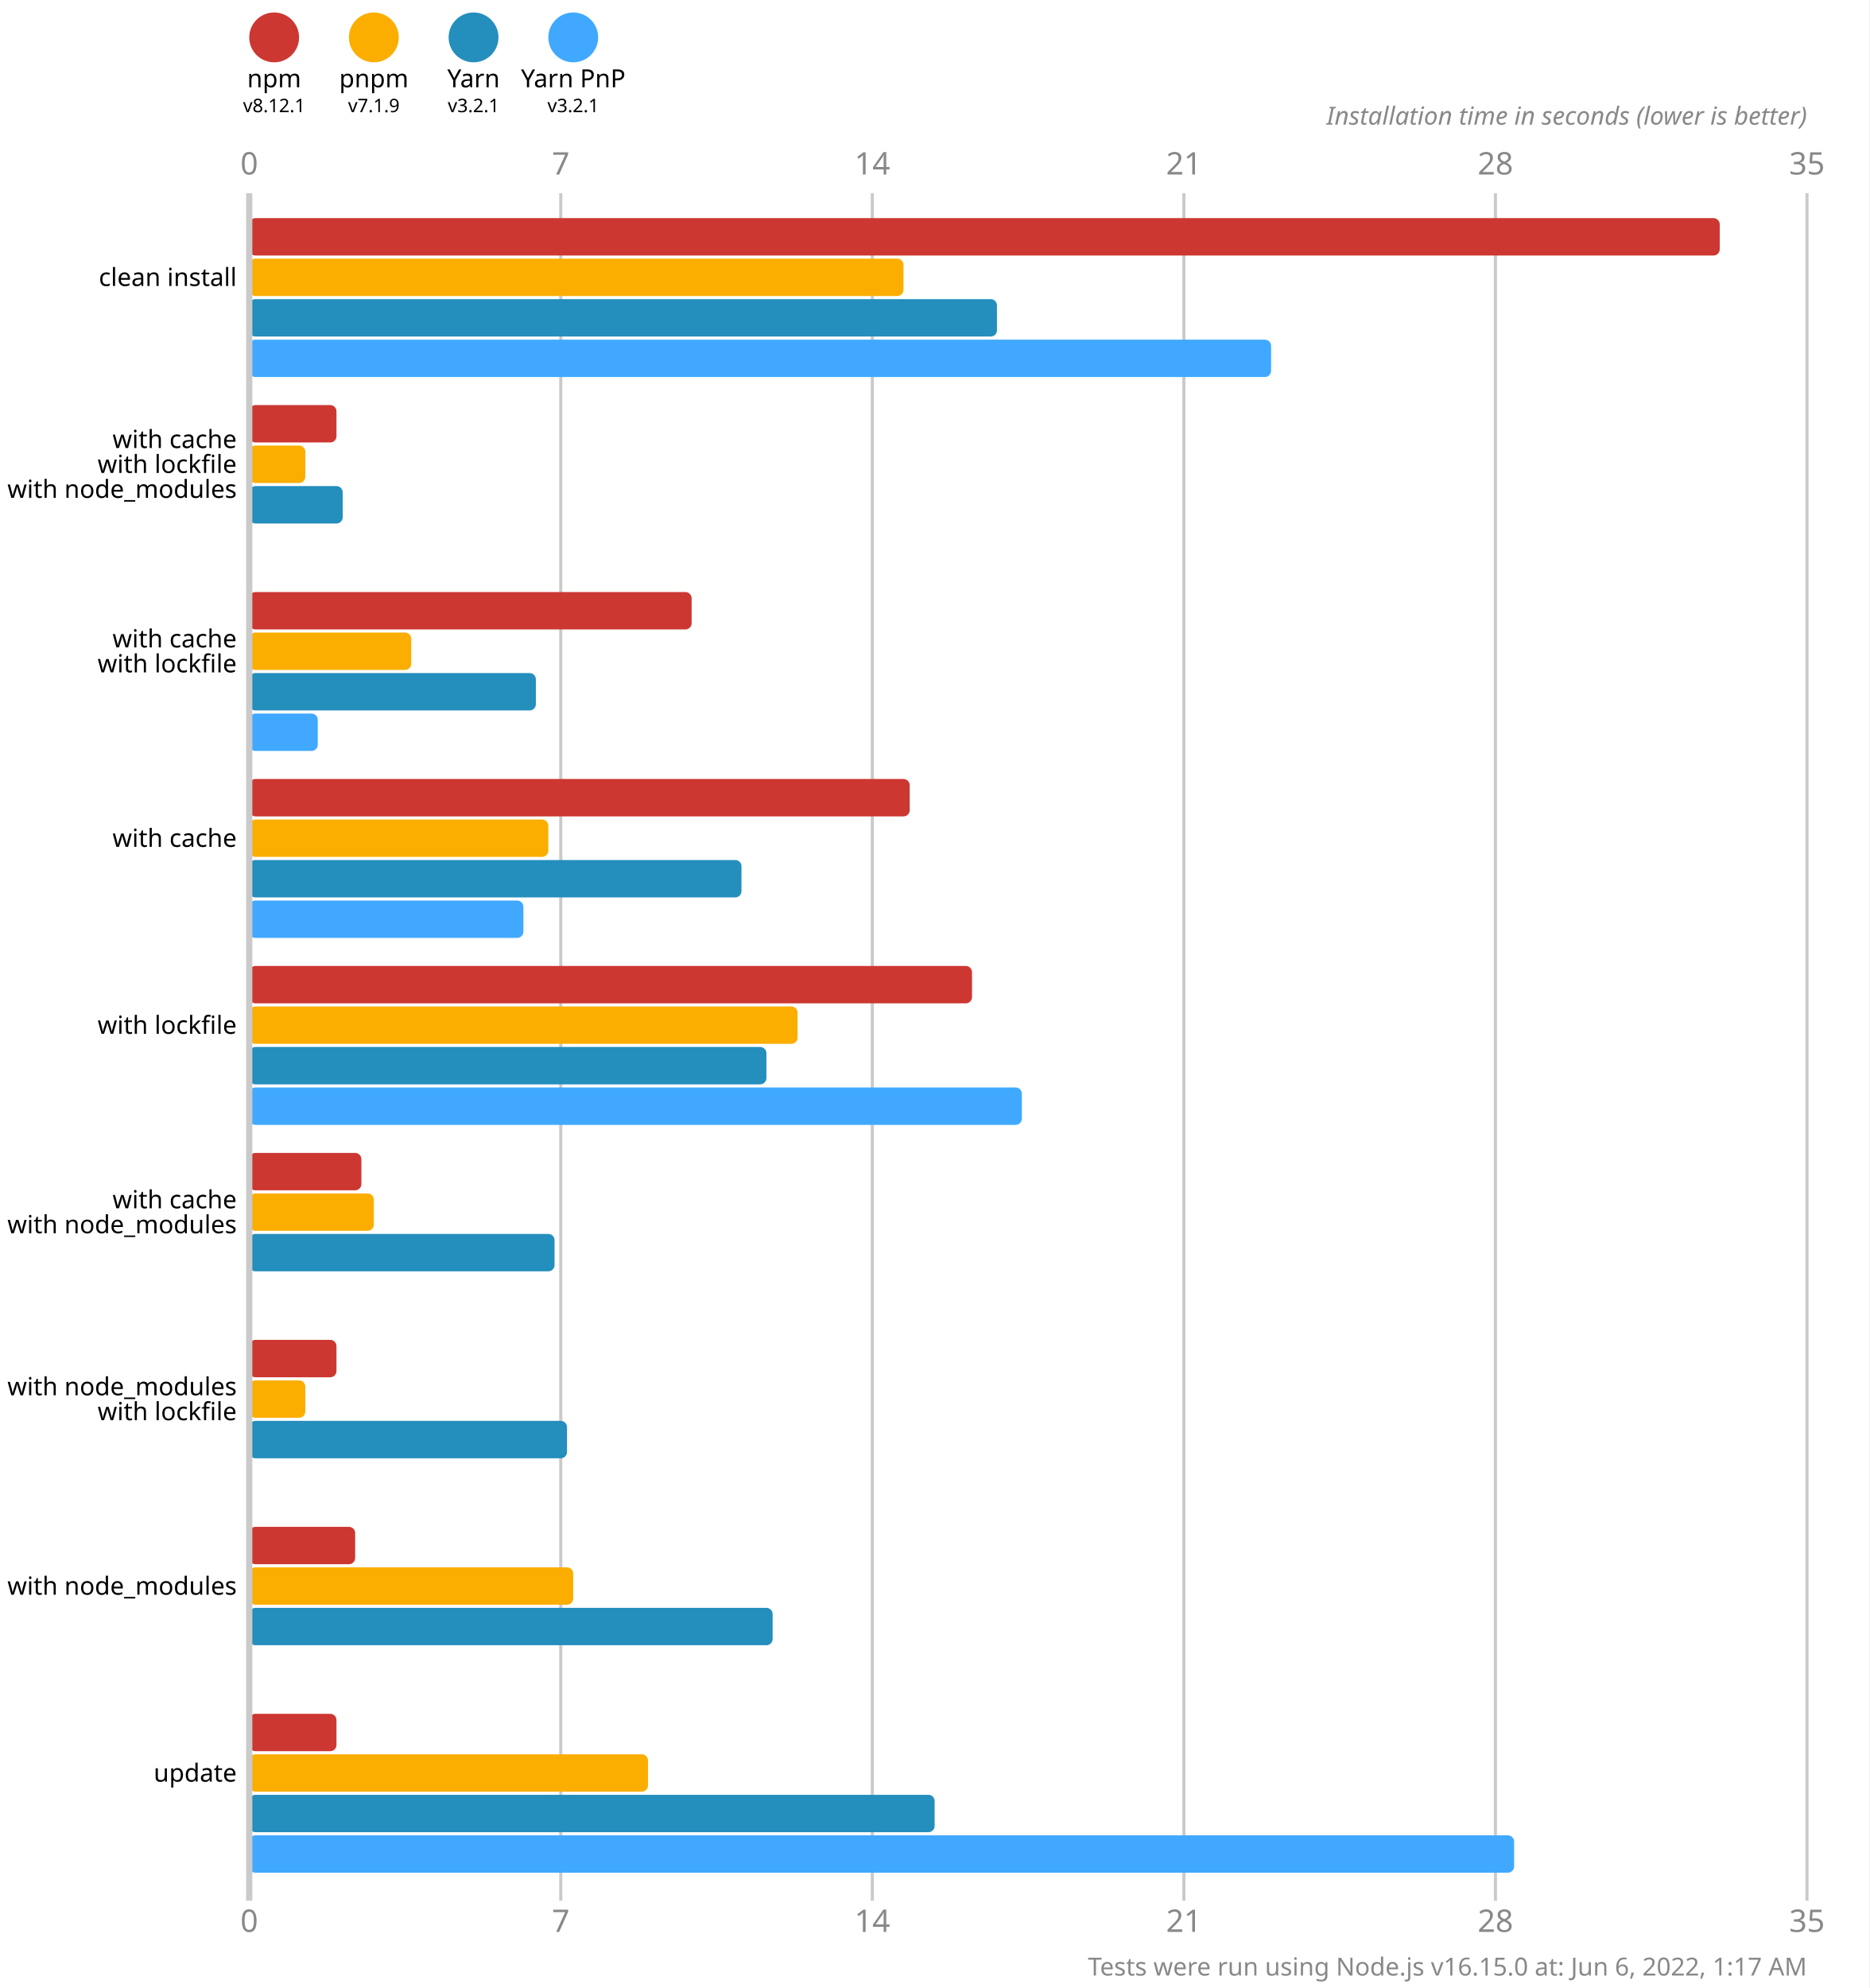
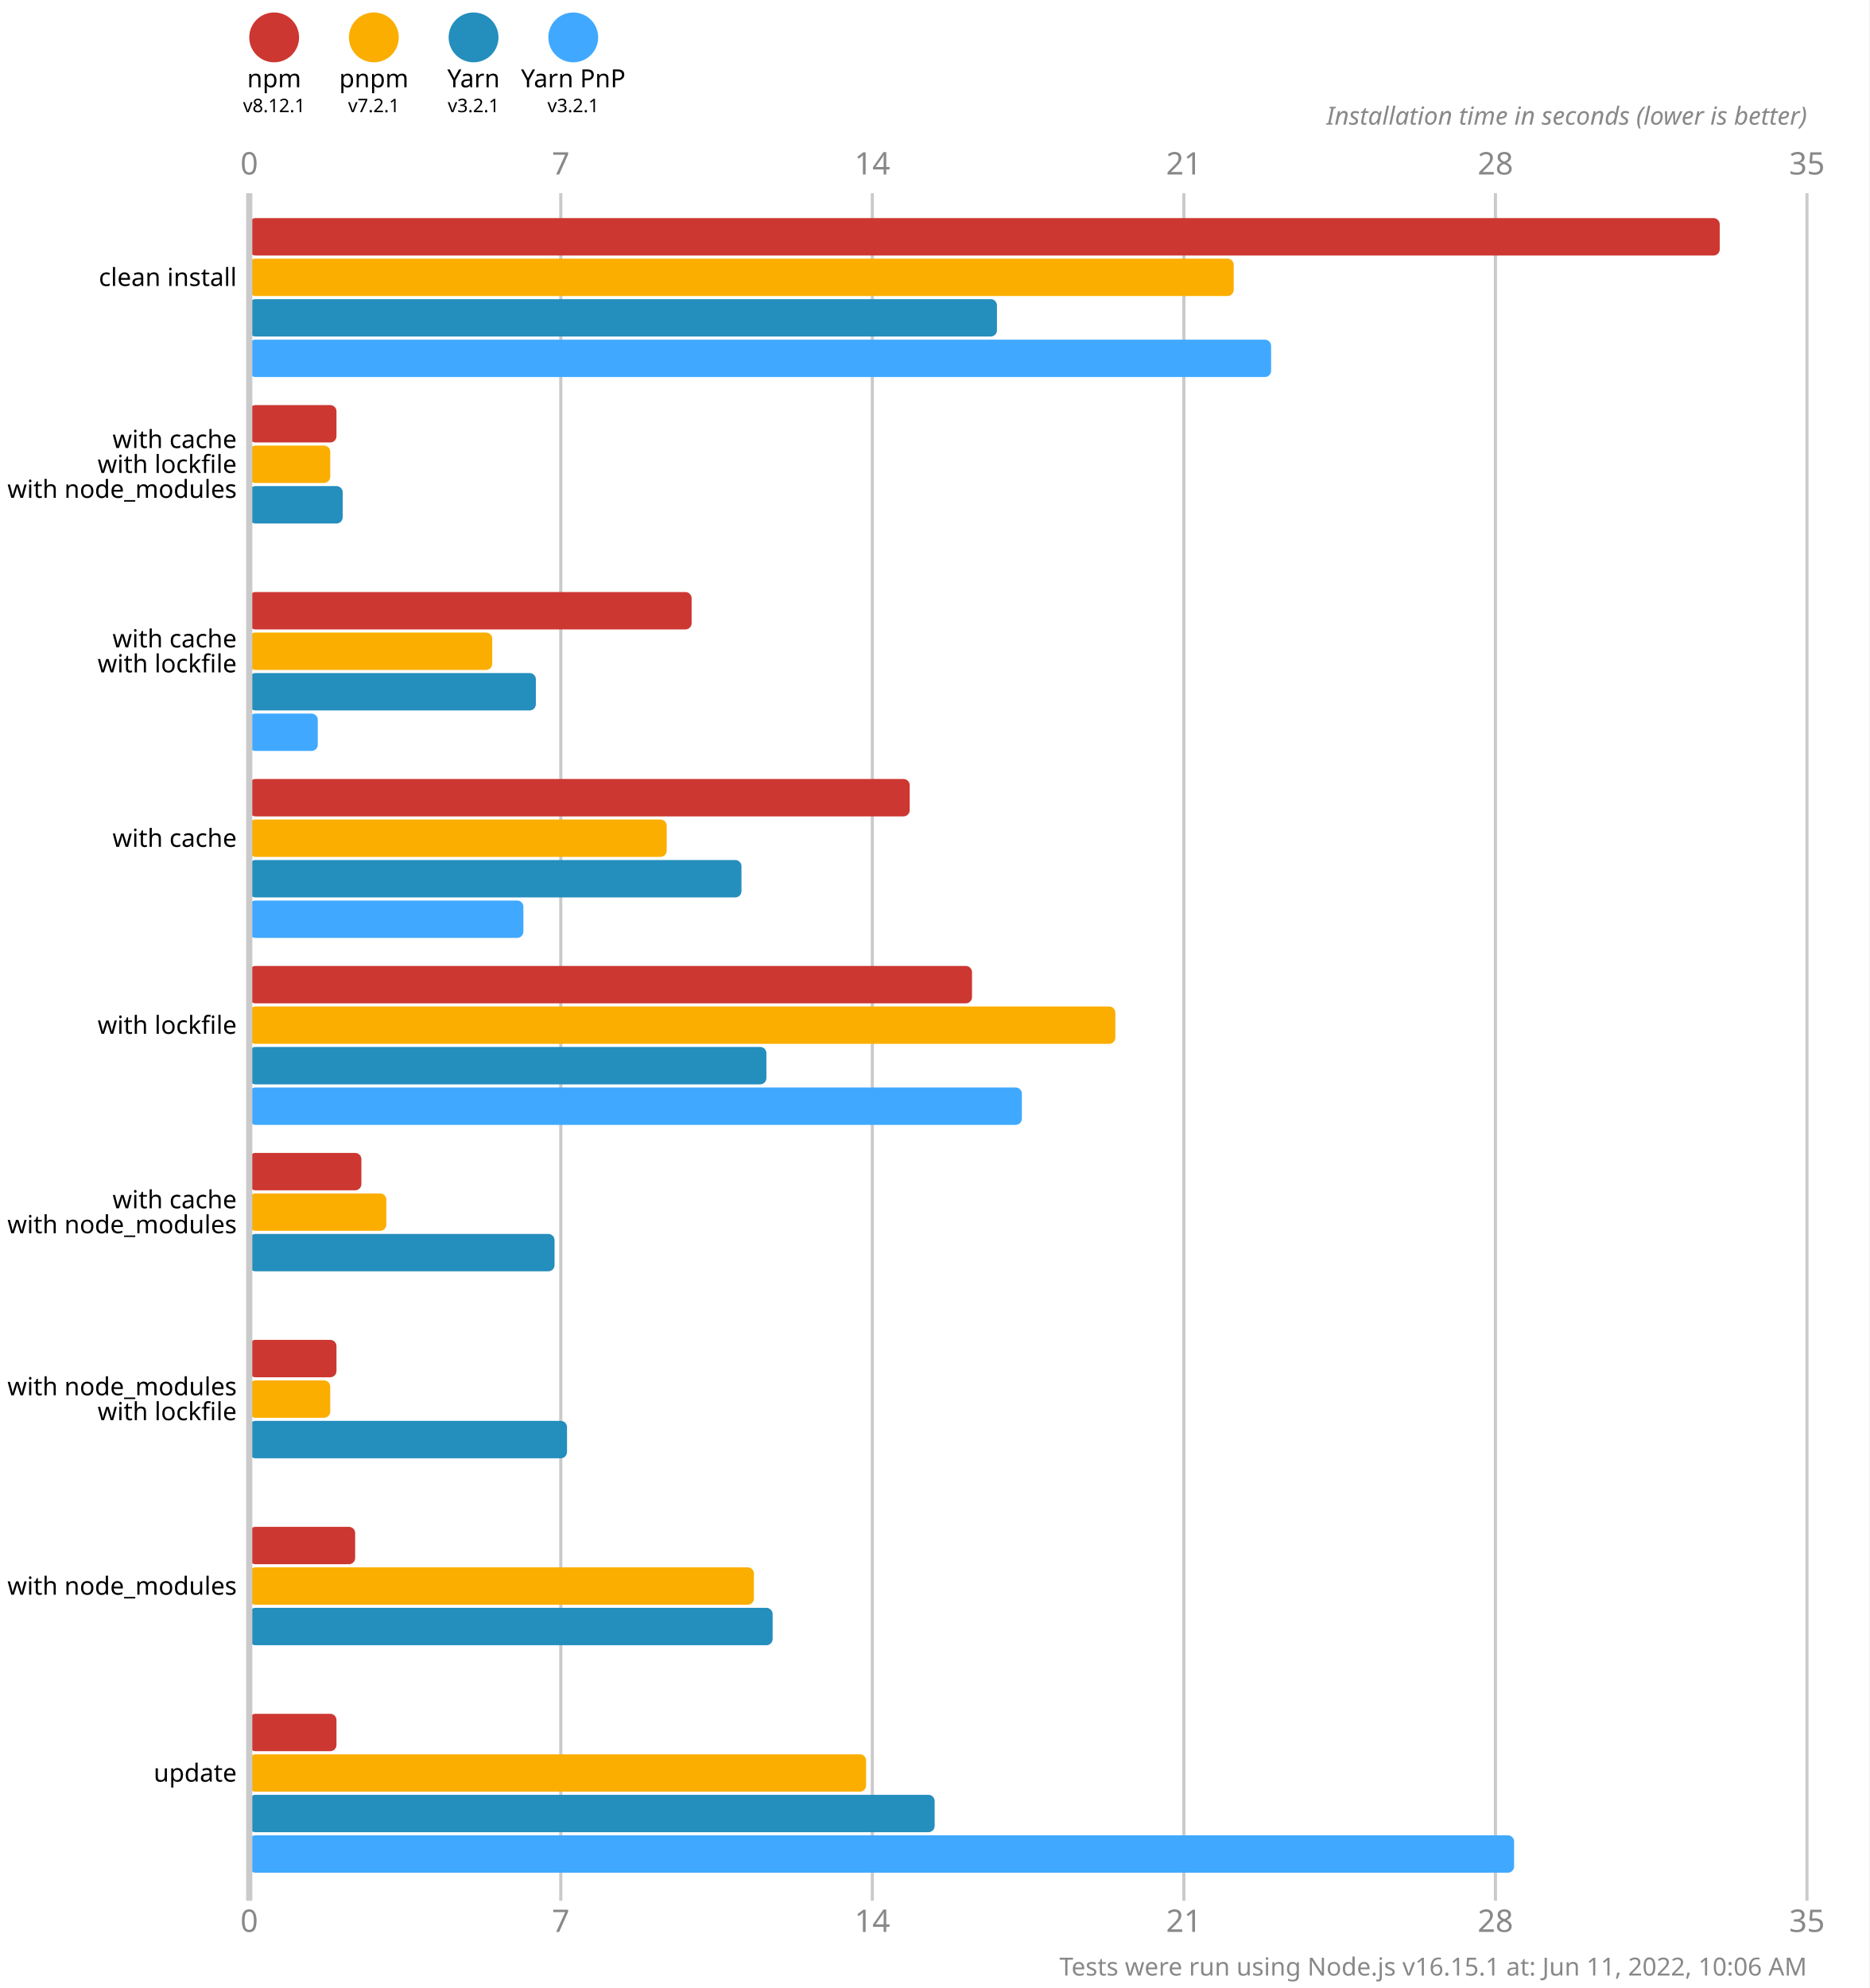
<svg xmlns="http://www.w3.org/2000/svg" version="1.1" viewBox="0 0 300 319">
  <style>
    .font { font-family: sans-serif; }
    .s3 { font-size: 3px; }
    .s4 { font-size: 4px; }
    .s5 { font-size: 5px; }
    .line { stroke: #cacaca; }
    .width { stroke-width: 0.5; }
    .text { fill: #888; }
  </style>
  <rect x="0" y="0" width="300" height="319" fill="#fff" />
  <circle cx="44" cy="6" r="4" fill="#cd3731" />
  <text x="44" y="14" class="font s4" text-anchor="middle">npm</text>
  <text x="44" y="18" class="font s3" text-anchor="middle">v8.12.1</text>
  <circle cx="60" cy="6" r="4" fill="#fbae00" />
  <text x="60" y="14" class="font s4" text-anchor="middle">pnpm</text>
-   <text x="60" y="18" class="font s3" text-anchor="middle">v7.1.9</text>
+   <text x="60" y="18" class="font s3" text-anchor="middle">v7.2.1</text>
  <circle cx="76" cy="6" r="4" fill="#248ebd" />
  <text x="76" y="14" class="font s4" text-anchor="middle">Yarn</text>
  <text x="76" y="18" class="font s3" text-anchor="middle">v3.2.1</text>
  <circle cx="92" cy="6" r="4" fill="#40a9ff" />
  <text x="92" y="14" class="font s4" text-anchor="middle">Yarn PnP</text>
  <text x="92" y="18" class="font s3" text-anchor="middle">v3.2.1</text>
  <text x="40" y="28" class="font s5 text" text-anchor="middle">0</text>
  <text x="40" y="310" class="font s5 text" text-anchor="middle">0</text>
  <line x1="90" y1="31" x2="90" y2="305" class="line width" />
  <text x="90" y="28" class="font s5 text" text-anchor="middle">7</text>
  <text x="90" y="310" class="font s5 text" text-anchor="middle">7</text>
  <line x1="140" y1="31" x2="140" y2="305" class="line width" />
  <text x="140" y="28" class="font s5 text" text-anchor="middle">14</text>
  <text x="140" y="310" class="font s5 text" text-anchor="middle">14</text>
  <line x1="190" y1="31" x2="190" y2="305" class="line width" />
  <text x="190" y="28" class="font s5 text" text-anchor="middle">21</text>
  <text x="190" y="310" class="font s5 text" text-anchor="middle">21</text>
  <line x1="240" y1="31" x2="240" y2="305" class="line width" />
  <text x="240" y="28" class="font s5 text" text-anchor="middle">28</text>
  <text x="240" y="310" class="font s5 text" text-anchor="middle">28</text>
  <line x1="290" y1="31" x2="290" y2="305" class="line width" />
  <text x="290" y="28" class="font s5 text" text-anchor="middle">35</text>
  <text x="290" y="310" class="font s5 text" text-anchor="middle">35</text>
  <text x="290" y="20" class="font s4 text" font-style="italic" text-anchor="end">Installation time in seconds (lower is better)</text>
  <rect x="40" y="35" width="236" height="6" fill="#cd3731" rx="1" ry="1" />
-   <rect x="40" y="41.5" width="105" height="6" fill="#fbae00" rx="1" ry="1" />
+   <rect x="40" y="41.5" width="158" height="6" fill="#fbae00" rx="1" ry="1" />
  <rect x="40" y="48" width="120" height="6" fill="#248ebd" rx="1" ry="1" />
  <rect x="40" y="54.5" width="164" height="6" fill="#40a9ff" rx="1" ry="1" />
  <rect x="40" y="65" width="14" height="6" fill="#cd3731" rx="1" ry="1" />
-   <rect x="40" y="71.5" width="9" height="6" fill="#fbae00" rx="1" ry="1" />
+   <rect x="40" y="71.5" width="13" height="6" fill="#fbae00" rx="1" ry="1" />
  <rect x="40" y="78" width="15" height="6" fill="#248ebd" rx="1" ry="1" />
  <rect x="40" y="84.5" width="0" height="6" fill="#40a9ff" rx="1" ry="1" />
  <rect x="40" y="95" width="71" height="6" fill="#cd3731" rx="1" ry="1" />
-   <rect x="40" y="101.5" width="26" height="6" fill="#fbae00" rx="1" ry="1" />
+   <rect x="40" y="101.5" width="39" height="6" fill="#fbae00" rx="1" ry="1" />
  <rect x="40" y="108" width="46" height="6" fill="#248ebd" rx="1" ry="1" />
  <rect x="40" y="114.5" width="11" height="6" fill="#40a9ff" rx="1" ry="1" />
  <rect x="40" y="125" width="106" height="6" fill="#cd3731" rx="1" ry="1" />
-   <rect x="40" y="131.5" width="48" height="6" fill="#fbae00" rx="1" ry="1" />
+   <rect x="40" y="131.5" width="67" height="6" fill="#fbae00" rx="1" ry="1" />
  <rect x="40" y="138" width="79" height="6" fill="#248ebd" rx="1" ry="1" />
  <rect x="40" y="144.5" width="44" height="6" fill="#40a9ff" rx="1" ry="1" />
  <rect x="40" y="155" width="116" height="6" fill="#cd3731" rx="1" ry="1" />
-   <rect x="40" y="161.5" width="88" height="6" fill="#fbae00" rx="1" ry="1" />
+   <rect x="40" y="161.5" width="139" height="6" fill="#fbae00" rx="1" ry="1" />
  <rect x="40" y="168" width="83" height="6" fill="#248ebd" rx="1" ry="1" />
  <rect x="40" y="174.5" width="124" height="6" fill="#40a9ff" rx="1" ry="1" />
  <rect x="40" y="185" width="18" height="6" fill="#cd3731" rx="1" ry="1" />
-   <rect x="40" y="191.5" width="20" height="6" fill="#fbae00" rx="1" ry="1" />
+   <rect x="40" y="191.5" width="22" height="6" fill="#fbae00" rx="1" ry="1" />
  <rect x="40" y="198" width="49" height="6" fill="#248ebd" rx="1" ry="1" />
  <rect x="40" y="204.5" width="0" height="6" fill="#40a9ff" rx="1" ry="1" />
  <rect x="40" y="215" width="14" height="6" fill="#cd3731" rx="1" ry="1" />
-   <rect x="40" y="221.5" width="9" height="6" fill="#fbae00" rx="1" ry="1" />
+   <rect x="40" y="221.5" width="13" height="6" fill="#fbae00" rx="1" ry="1" />
  <rect x="40" y="228" width="51" height="6" fill="#248ebd" rx="1" ry="1" />
  <rect x="40" y="234.5" width="0" height="6" fill="#40a9ff" rx="1" ry="1" />
  <rect x="40" y="245" width="17" height="6" fill="#cd3731" rx="1" ry="1" />
-   <rect x="40" y="251.5" width="52" height="6" fill="#fbae00" rx="1" ry="1" />
+   <rect x="40" y="251.5" width="81" height="6" fill="#fbae00" rx="1" ry="1" />
  <rect x="40" y="258" width="84" height="6" fill="#248ebd" rx="1" ry="1" />
  <rect x="40" y="264.5" width="0" height="6" fill="#40a9ff" rx="1" ry="1" />
  <rect x="40" y="275" width="14" height="6" fill="#cd3731" rx="1" ry="1" />
-   <rect x="40" y="281.5" width="64" height="6" fill="#fbae00" rx="1" ry="1" />
+   <rect x="40" y="281.5" width="99" height="6" fill="#fbae00" rx="1" ry="1" />
  <rect x="40" y="288" width="110" height="6" fill="#248ebd" rx="1" ry="1" />
  <rect x="40" y="294.5" width="203" height="6" fill="#40a9ff" rx="1" ry="1" />
  <line x1="40" y1="31" x2="40" y2="305" class="line" />
  <text x="38" y="44.5" class="font s4" dominant-baseline="middle" text-anchor="end">clean install</text>
  <text x="38" y="70.5" class="font s4" dominant-baseline="middle" text-anchor="end">with cache</text>
  <text x="38" y="74.5" class="font s4" dominant-baseline="middle" text-anchor="end">with lockfile</text>
  <text x="38" y="78.5" class="font s4" dominant-baseline="middle" text-anchor="end">with node_modules</text>
  <text x="38" y="102.5" class="font s4" dominant-baseline="middle" text-anchor="end">with cache</text>
  <text x="38" y="106.5" class="font s4" dominant-baseline="middle" text-anchor="end">with lockfile</text>
  <text x="38" y="134.5" class="font s4" dominant-baseline="middle" text-anchor="end">with cache</text>
  <text x="38" y="164.5" class="font s4" dominant-baseline="middle" text-anchor="end">with lockfile</text>
  <text x="38" y="192.5" class="font s4" dominant-baseline="middle" text-anchor="end">with cache</text>
  <text x="38" y="196.5" class="font s4" dominant-baseline="middle" text-anchor="end">with node_modules</text>
  <text x="38" y="222.5" class="font s4" dominant-baseline="middle" text-anchor="end">with node_modules</text>
  <text x="38" y="226.5" class="font s4" dominant-baseline="middle" text-anchor="end">with lockfile</text>
  <text x="38" y="254.5" class="font s4" dominant-baseline="middle" text-anchor="end">with node_modules</text>
  <text x="38" y="284.5" class="font s4" dominant-baseline="middle" text-anchor="end">update</text>
-   <text x="290" y="317" class="font s4 text" text-anchor="end">Tests were run using Node.js v16.15.0 at: Jun 6, 2022, 1:17 AM</text>
+   <text x="290" y="317" class="font s4 text" text-anchor="end">Tests were run using Node.js v16.15.1 at: Jun 11, 2022, 10:06 AM</text>
</svg>
